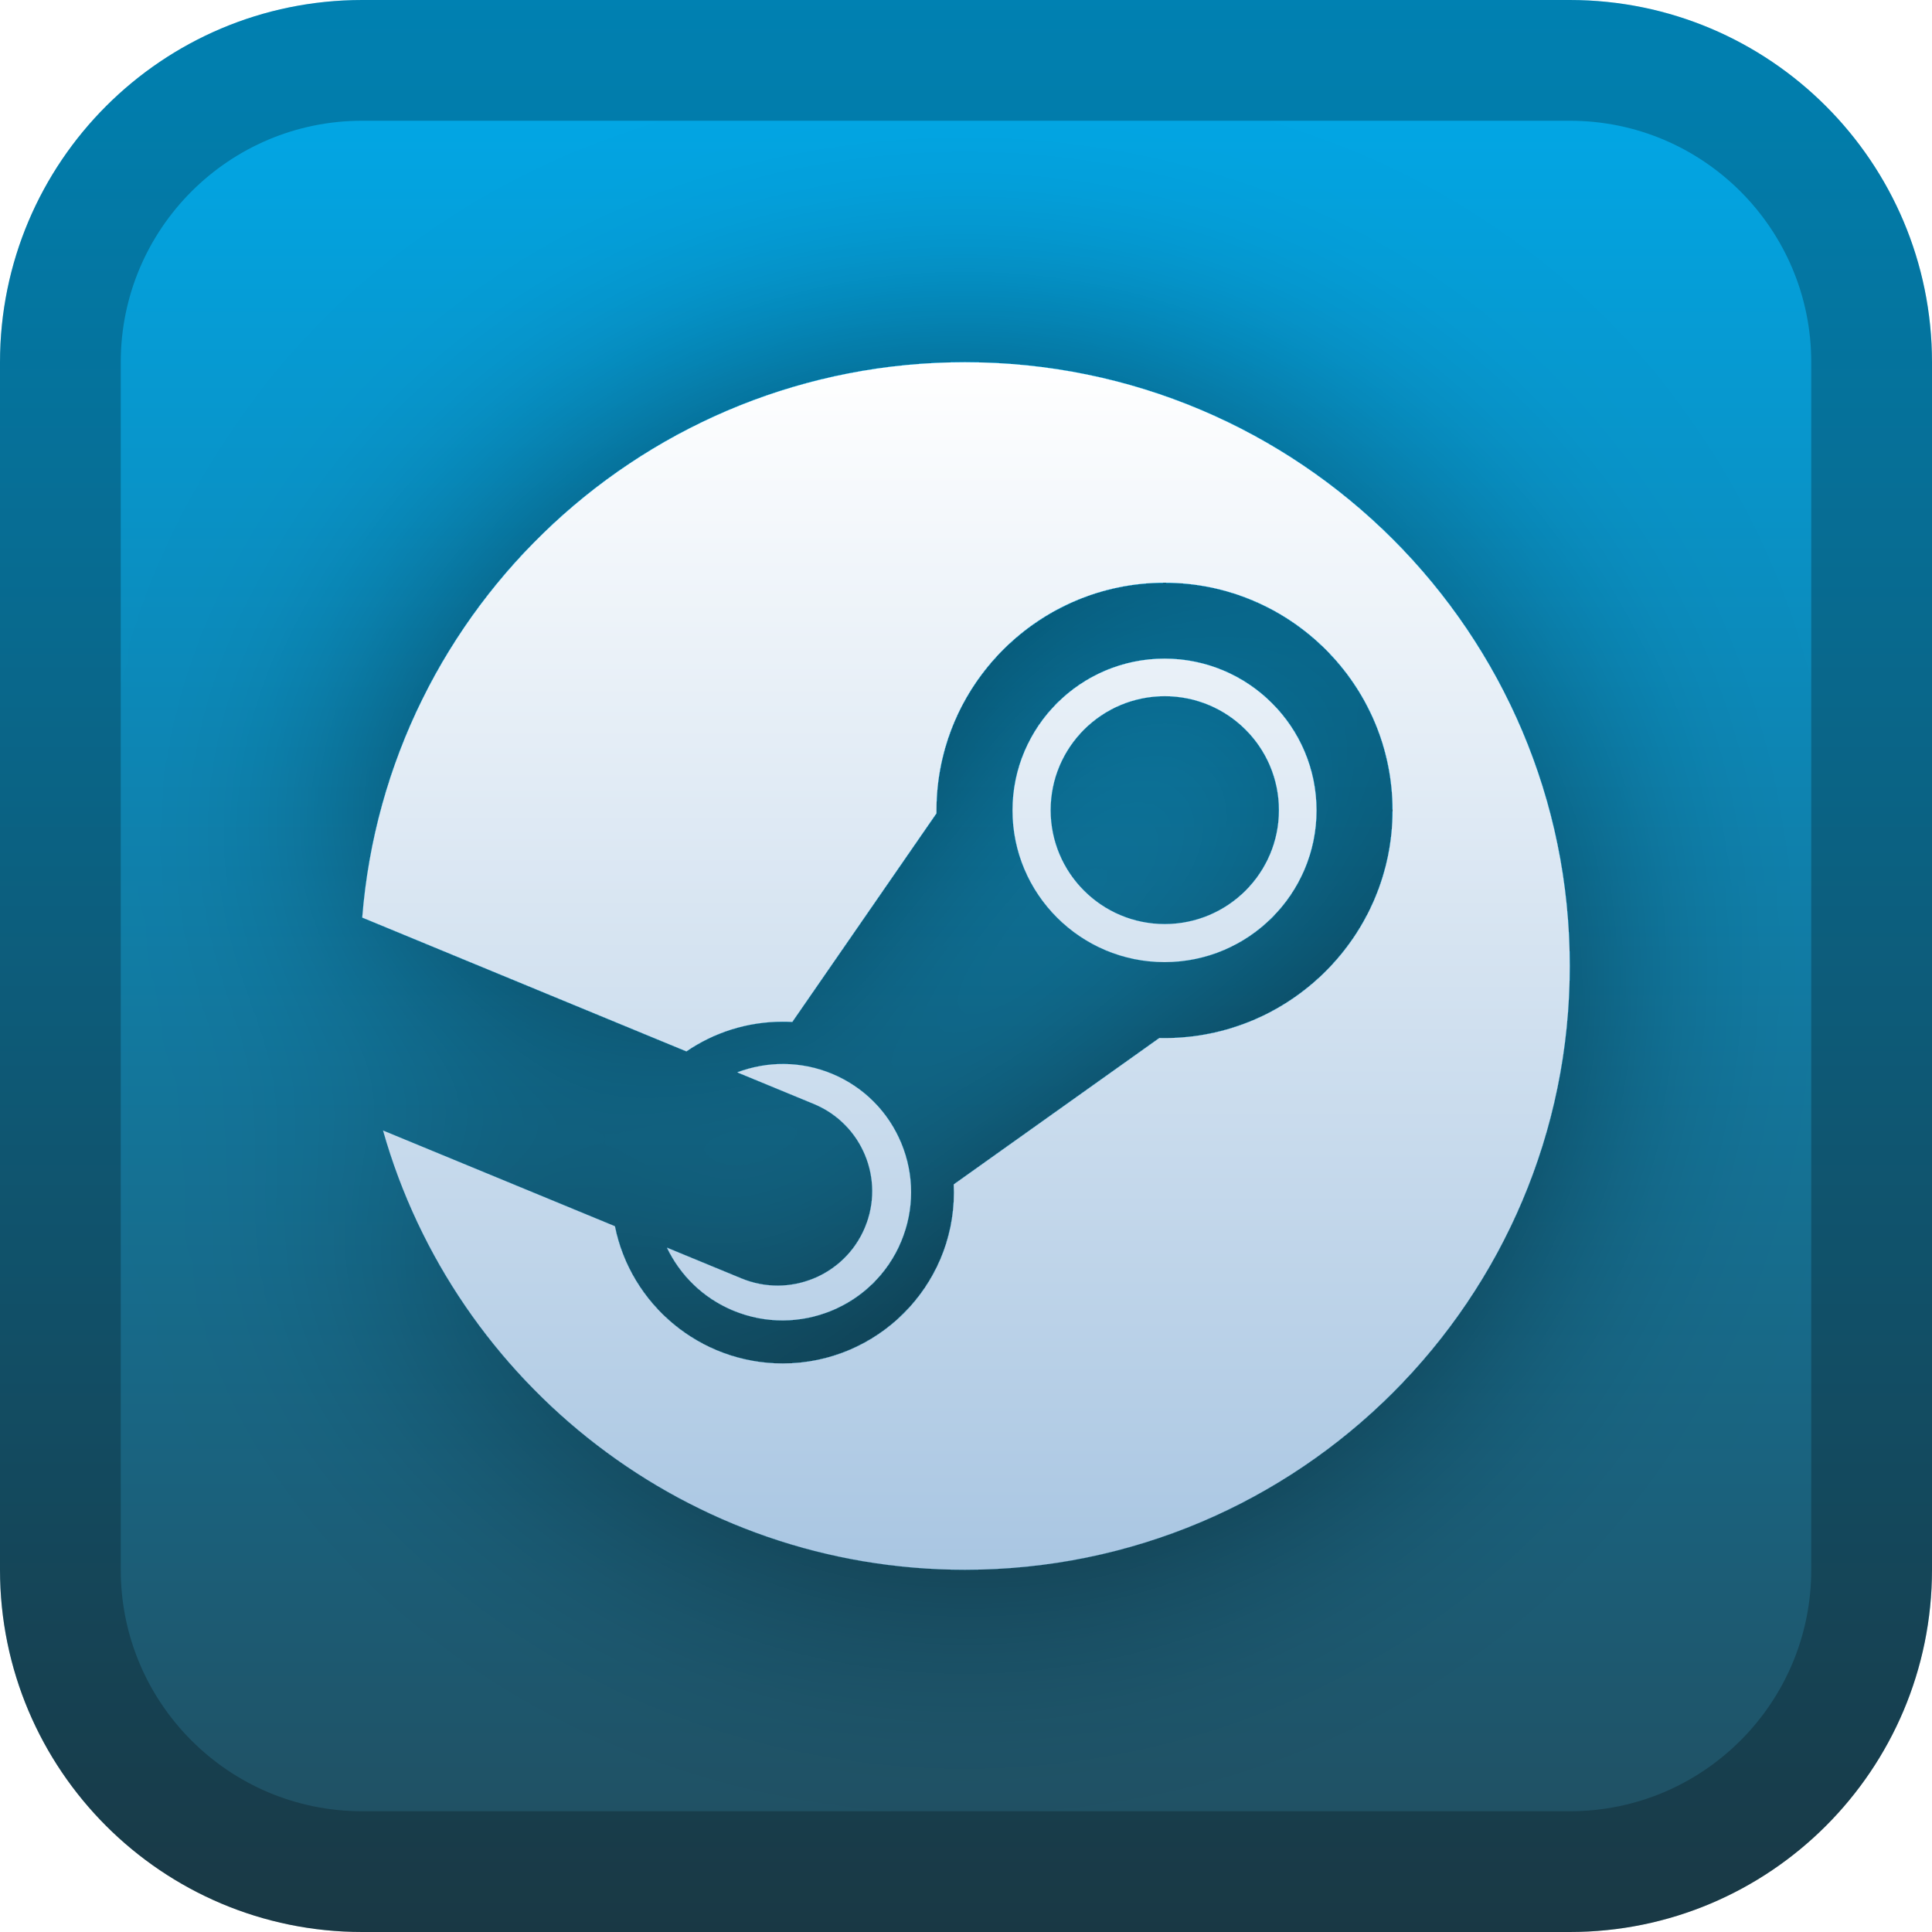
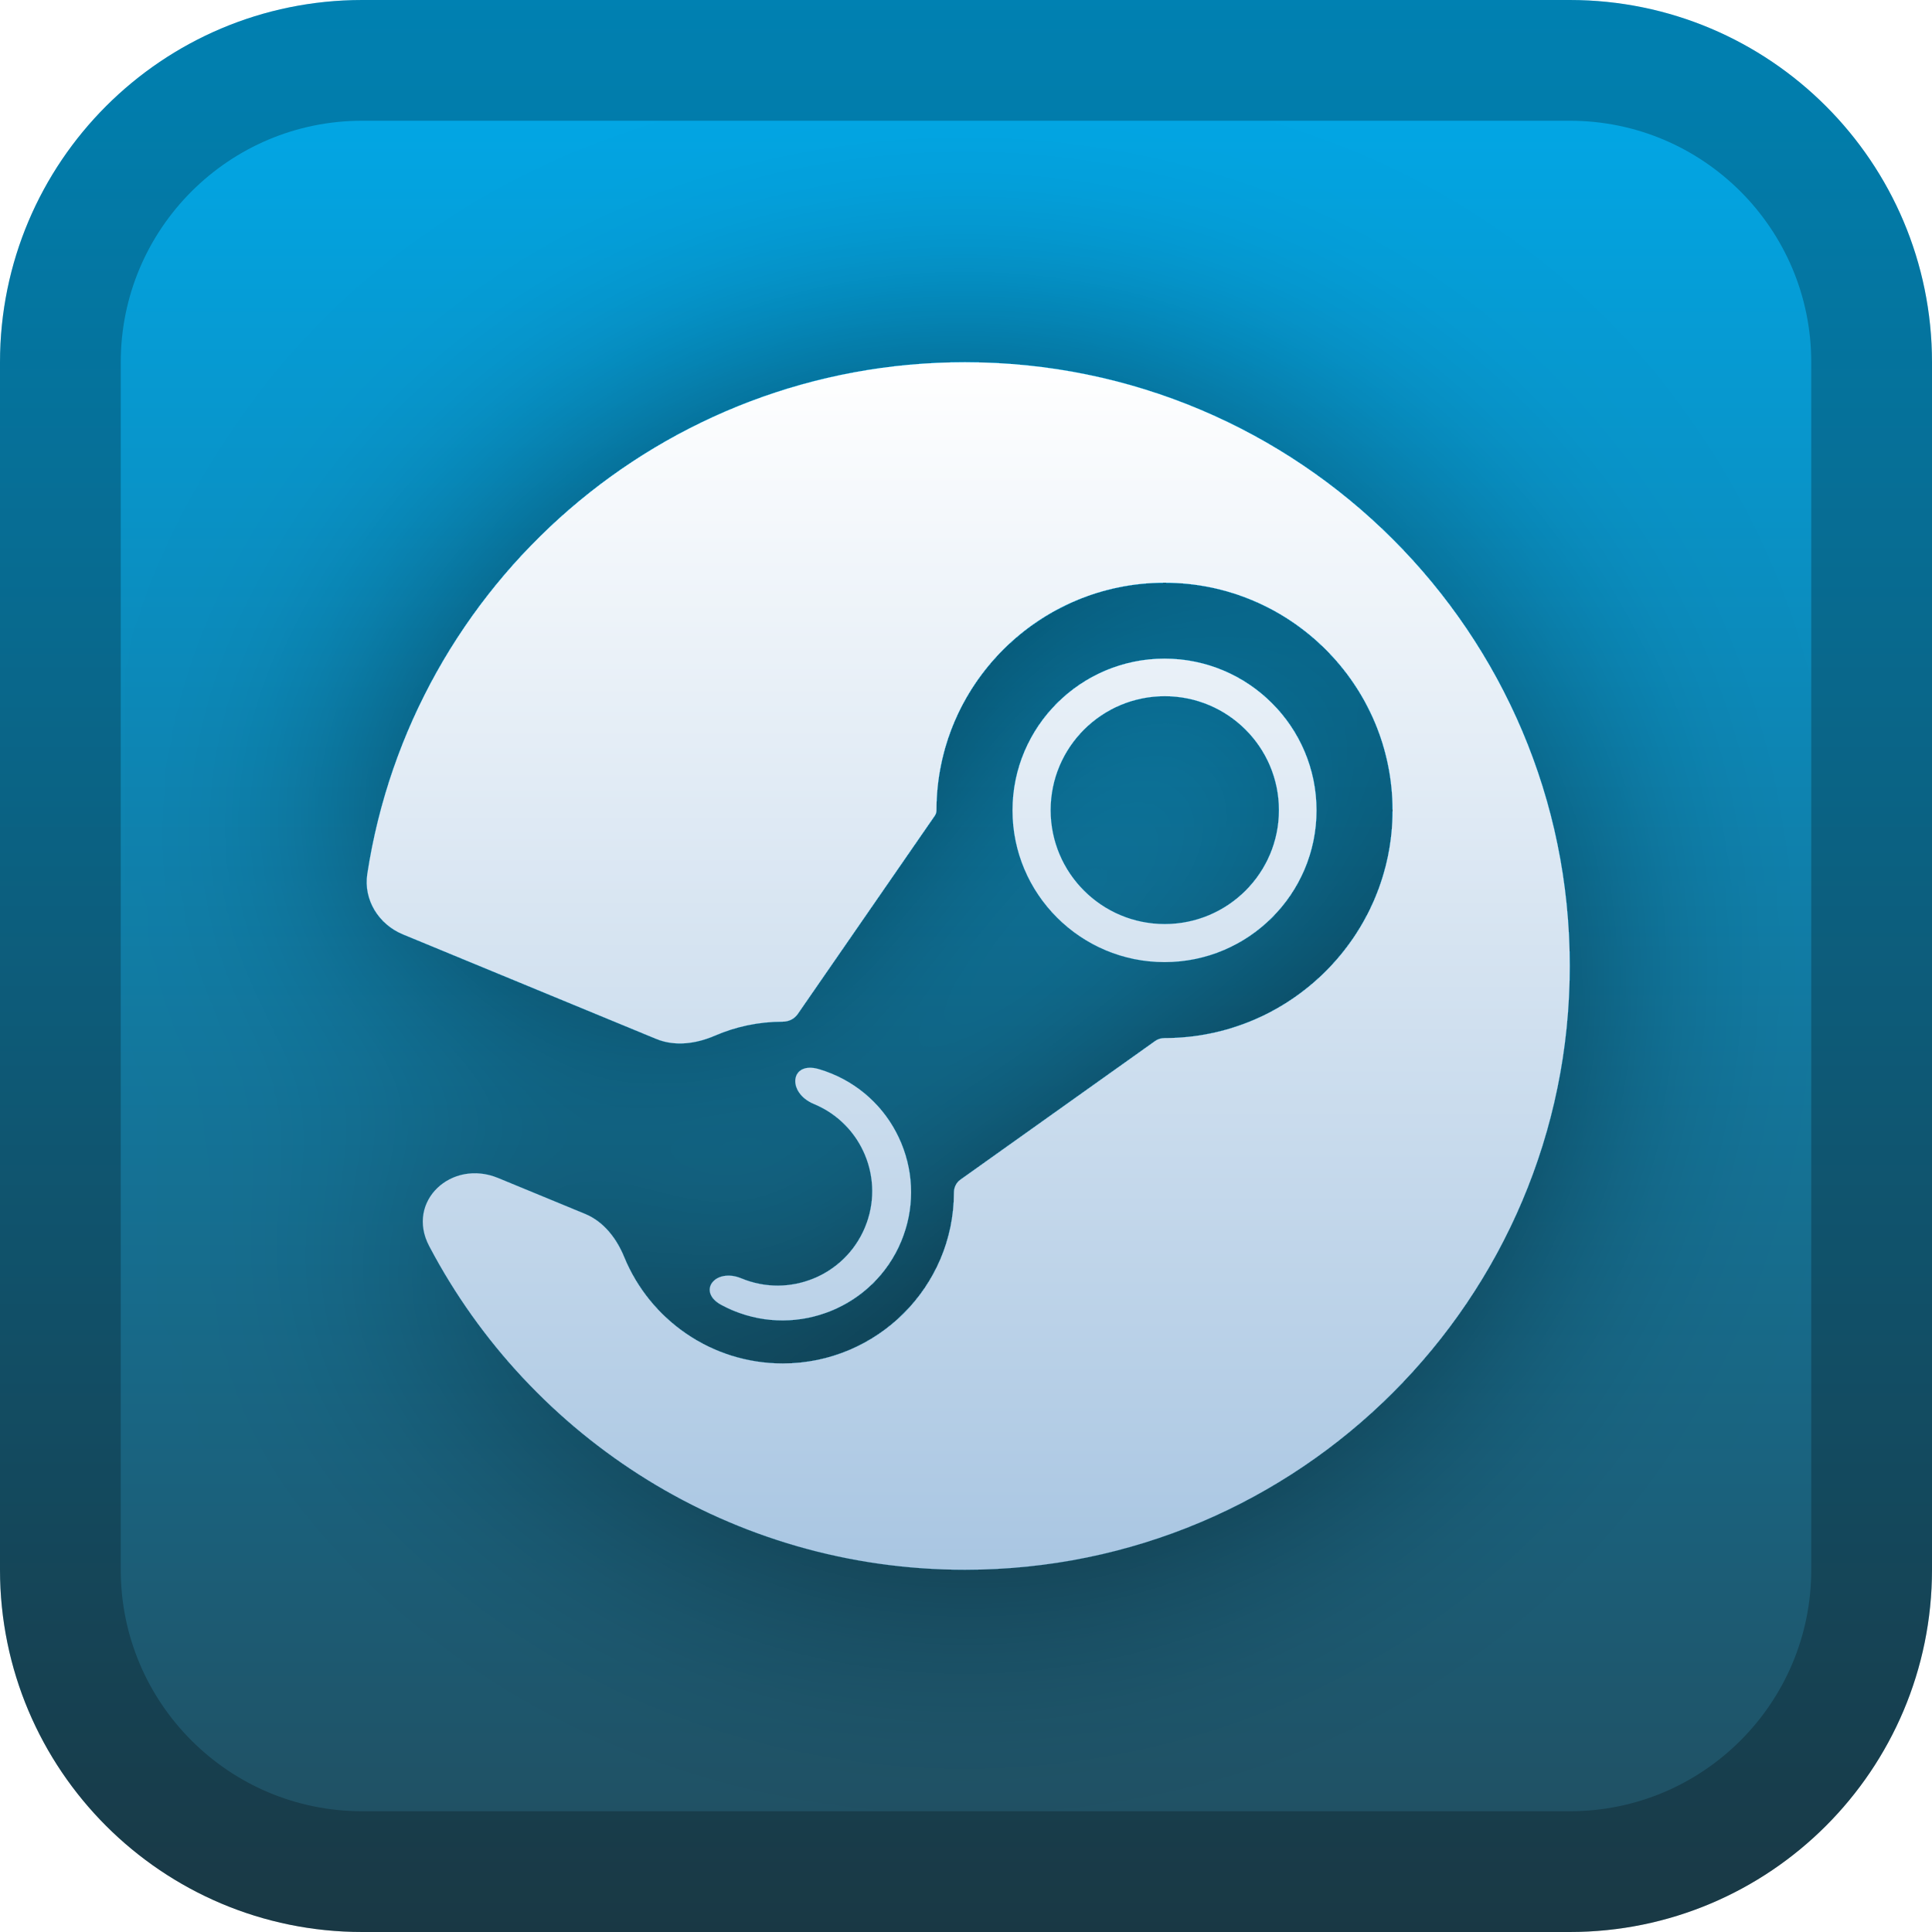
<svg xmlns="http://www.w3.org/2000/svg" width="128" height="128" viewBox="0 0 128 128" fill="none">
  <rect width="128" height="128" rx="24" fill="url(#paint0_linear_3_28)" />
  <rect x="4" y="4" width="120" height="120" rx="20" stroke="black" stroke-opacity="0.25" stroke-width="8" />
  <g filter="url(#filter0_d_3_28)">
-     <path d="M63.931 24C42.881 24 25.638 40.203 24 60.791L45.476 69.656C47.295 68.412 49.495 67.688 51.859 67.688C52.073 67.688 52.283 67.693 52.491 67.705L62.042 53.884V53.69C62.042 45.373 68.82 38.605 77.153 38.605C85.485 38.605 92.263 45.373 92.263 53.69C92.263 62.006 85.485 68.777 77.153 68.777C77.037 68.777 76.925 68.774 76.81 68.772L63.187 78.471C63.196 78.651 63.201 78.831 63.201 79.007C63.201 85.254 58.113 90.333 51.859 90.333C46.37 90.333 41.777 86.42 40.739 81.241L25.378 74.9C30.135 91.691 45.589 104 63.931 104C86.061 104 104 86.089 104 64C104 41.908 86.061 24 63.931 24ZM49.11 84.693L44.189 82.663C45.059 84.477 46.57 85.994 48.574 86.827C52.904 88.629 57.898 86.579 59.703 82.252C60.576 80.159 60.582 77.848 59.717 75.749C58.852 73.65 57.217 72.013 55.121 71.14C53.037 70.276 50.805 70.308 48.845 71.046L53.931 73.145C57.125 74.474 58.636 78.136 57.304 81.325C55.975 84.514 52.304 86.022 49.11 84.693ZM87.222 53.69C87.222 48.149 82.704 43.637 77.154 43.637C71.601 43.637 67.083 48.149 67.083 53.69C67.083 59.232 71.601 63.741 77.154 63.741C82.704 63.741 87.222 59.232 87.222 53.69ZM69.606 53.673C69.606 49.503 72.993 46.124 77.168 46.124C81.346 46.124 84.734 49.503 84.734 53.673C84.734 57.843 81.346 61.222 77.168 61.222C72.993 61.222 69.606 57.843 69.606 53.673Z" fill="url(#paint1_linear_3_28)" />
+     <path d="M63.931 24C43.878 24 27.279 38.704 24.336 57.897C24.073 59.613 25.088 61.24 26.692 61.903L43.478 68.831C44.725 69.346 46.128 69.149 47.367 68.613C48.745 68.017 50.265 67.688 51.859 67.688C52.252 67.688 52.627 67.508 52.85 67.185L61.932 54.043C62.004 53.939 62.042 53.816 62.042 53.69C62.042 45.373 68.82 38.605 77.153 38.605C85.485 38.605 92.263 45.373 92.263 53.69C92.263 62.006 85.485 68.777 77.153 68.777C76.93 68.777 76.712 68.841 76.53 68.971L63.624 78.16C63.352 78.354 63.201 78.673 63.201 79.007C63.201 85.254 58.113 90.333 51.859 90.333C47.119 90.333 43.048 87.415 41.356 83.284C40.85 82.048 39.998 80.935 38.763 80.425L33.001 78.047C29.913 76.772 26.878 79.588 28.431 82.546C35.128 95.297 48.508 104 63.931 104C86.061 104 104 86.089 104 64C104 41.908 86.061 24 63.931 24ZM49.11 84.693C47.381 83.98 46.151 85.569 47.797 86.457C48.047 86.592 48.306 86.715 48.574 86.827C52.904 88.629 57.898 86.579 59.703 82.252C60.576 80.159 60.582 77.848 59.717 75.749C58.852 73.65 57.217 72.013 55.121 71.14C54.832 71.021 54.541 70.918 54.247 70.832C52.357 70.279 52.11 72.394 53.931 73.145C57.125 74.474 58.636 78.136 57.304 81.325C55.975 84.514 52.304 86.022 49.11 84.693ZM87.222 53.69C87.222 48.149 82.704 43.637 77.154 43.637C71.601 43.637 67.083 48.149 67.083 53.69C67.083 59.232 71.601 63.741 77.154 63.741C82.704 63.741 87.222 59.232 87.222 53.69ZM69.606 53.673C69.606 49.503 72.993 46.124 77.168 46.124C81.346 46.124 84.734 49.503 84.734 53.673C84.734 57.843 81.346 61.222 77.168 61.222C72.993 61.222 69.606 57.843 69.606 53.673Z" fill="url(#paint1_linear_3_28)" />
  </g>
  <defs>
-     <filter id="filter0_d_3_28" x="8" y="8" width="112" height="112" filterUnits="userSpaceOnUse" color-interpolation-filters="sRGB">
+     <filter id="filter0_d_3_28" x="8.295" y="8" width="111.705" height="112" filterUnits="userSpaceOnUse" color-interpolation-filters="sRGB">
      <feFlood flood-opacity="0" result="BackgroundImageFix" />
      <feColorMatrix in="SourceAlpha" type="matrix" values="0 0 0 0 0 0 0 0 0 0 0 0 0 0 0 0 0 0 127 0" result="hardAlpha" />
      <feOffset />
      <feGaussianBlur stdDeviation="8" />
      <feComposite in2="hardAlpha" operator="out" />
      <feColorMatrix type="matrix" values="0 0 0 0 0 0 0 0 0 0 0 0 0 0 0 0 0 0 0.5 0" />
      <feBlend mode="normal" in2="BackgroundImageFix" result="effect1_dropShadow_3_28" />
      <feBlend mode="normal" in="SourceGraphic" in2="effect1_dropShadow_3_28" result="shape" />
    </filter>
    <linearGradient id="paint0_linear_3_28" x1="64" y1="0" x2="64" y2="128" gradientUnits="userSpaceOnUse">
      <stop stop-color="#00ACED" />
      <stop offset="1" stop-color="#224B5B" />
    </linearGradient>
    <linearGradient id="paint1_linear_3_28" x1="64" y1="24" x2="64" y2="104" gradientUnits="userSpaceOnUse">
      <stop stop-color="white" />
      <stop offset="1" stop-color="#A9C6E2" />
    </linearGradient>
  </defs>
</svg>
